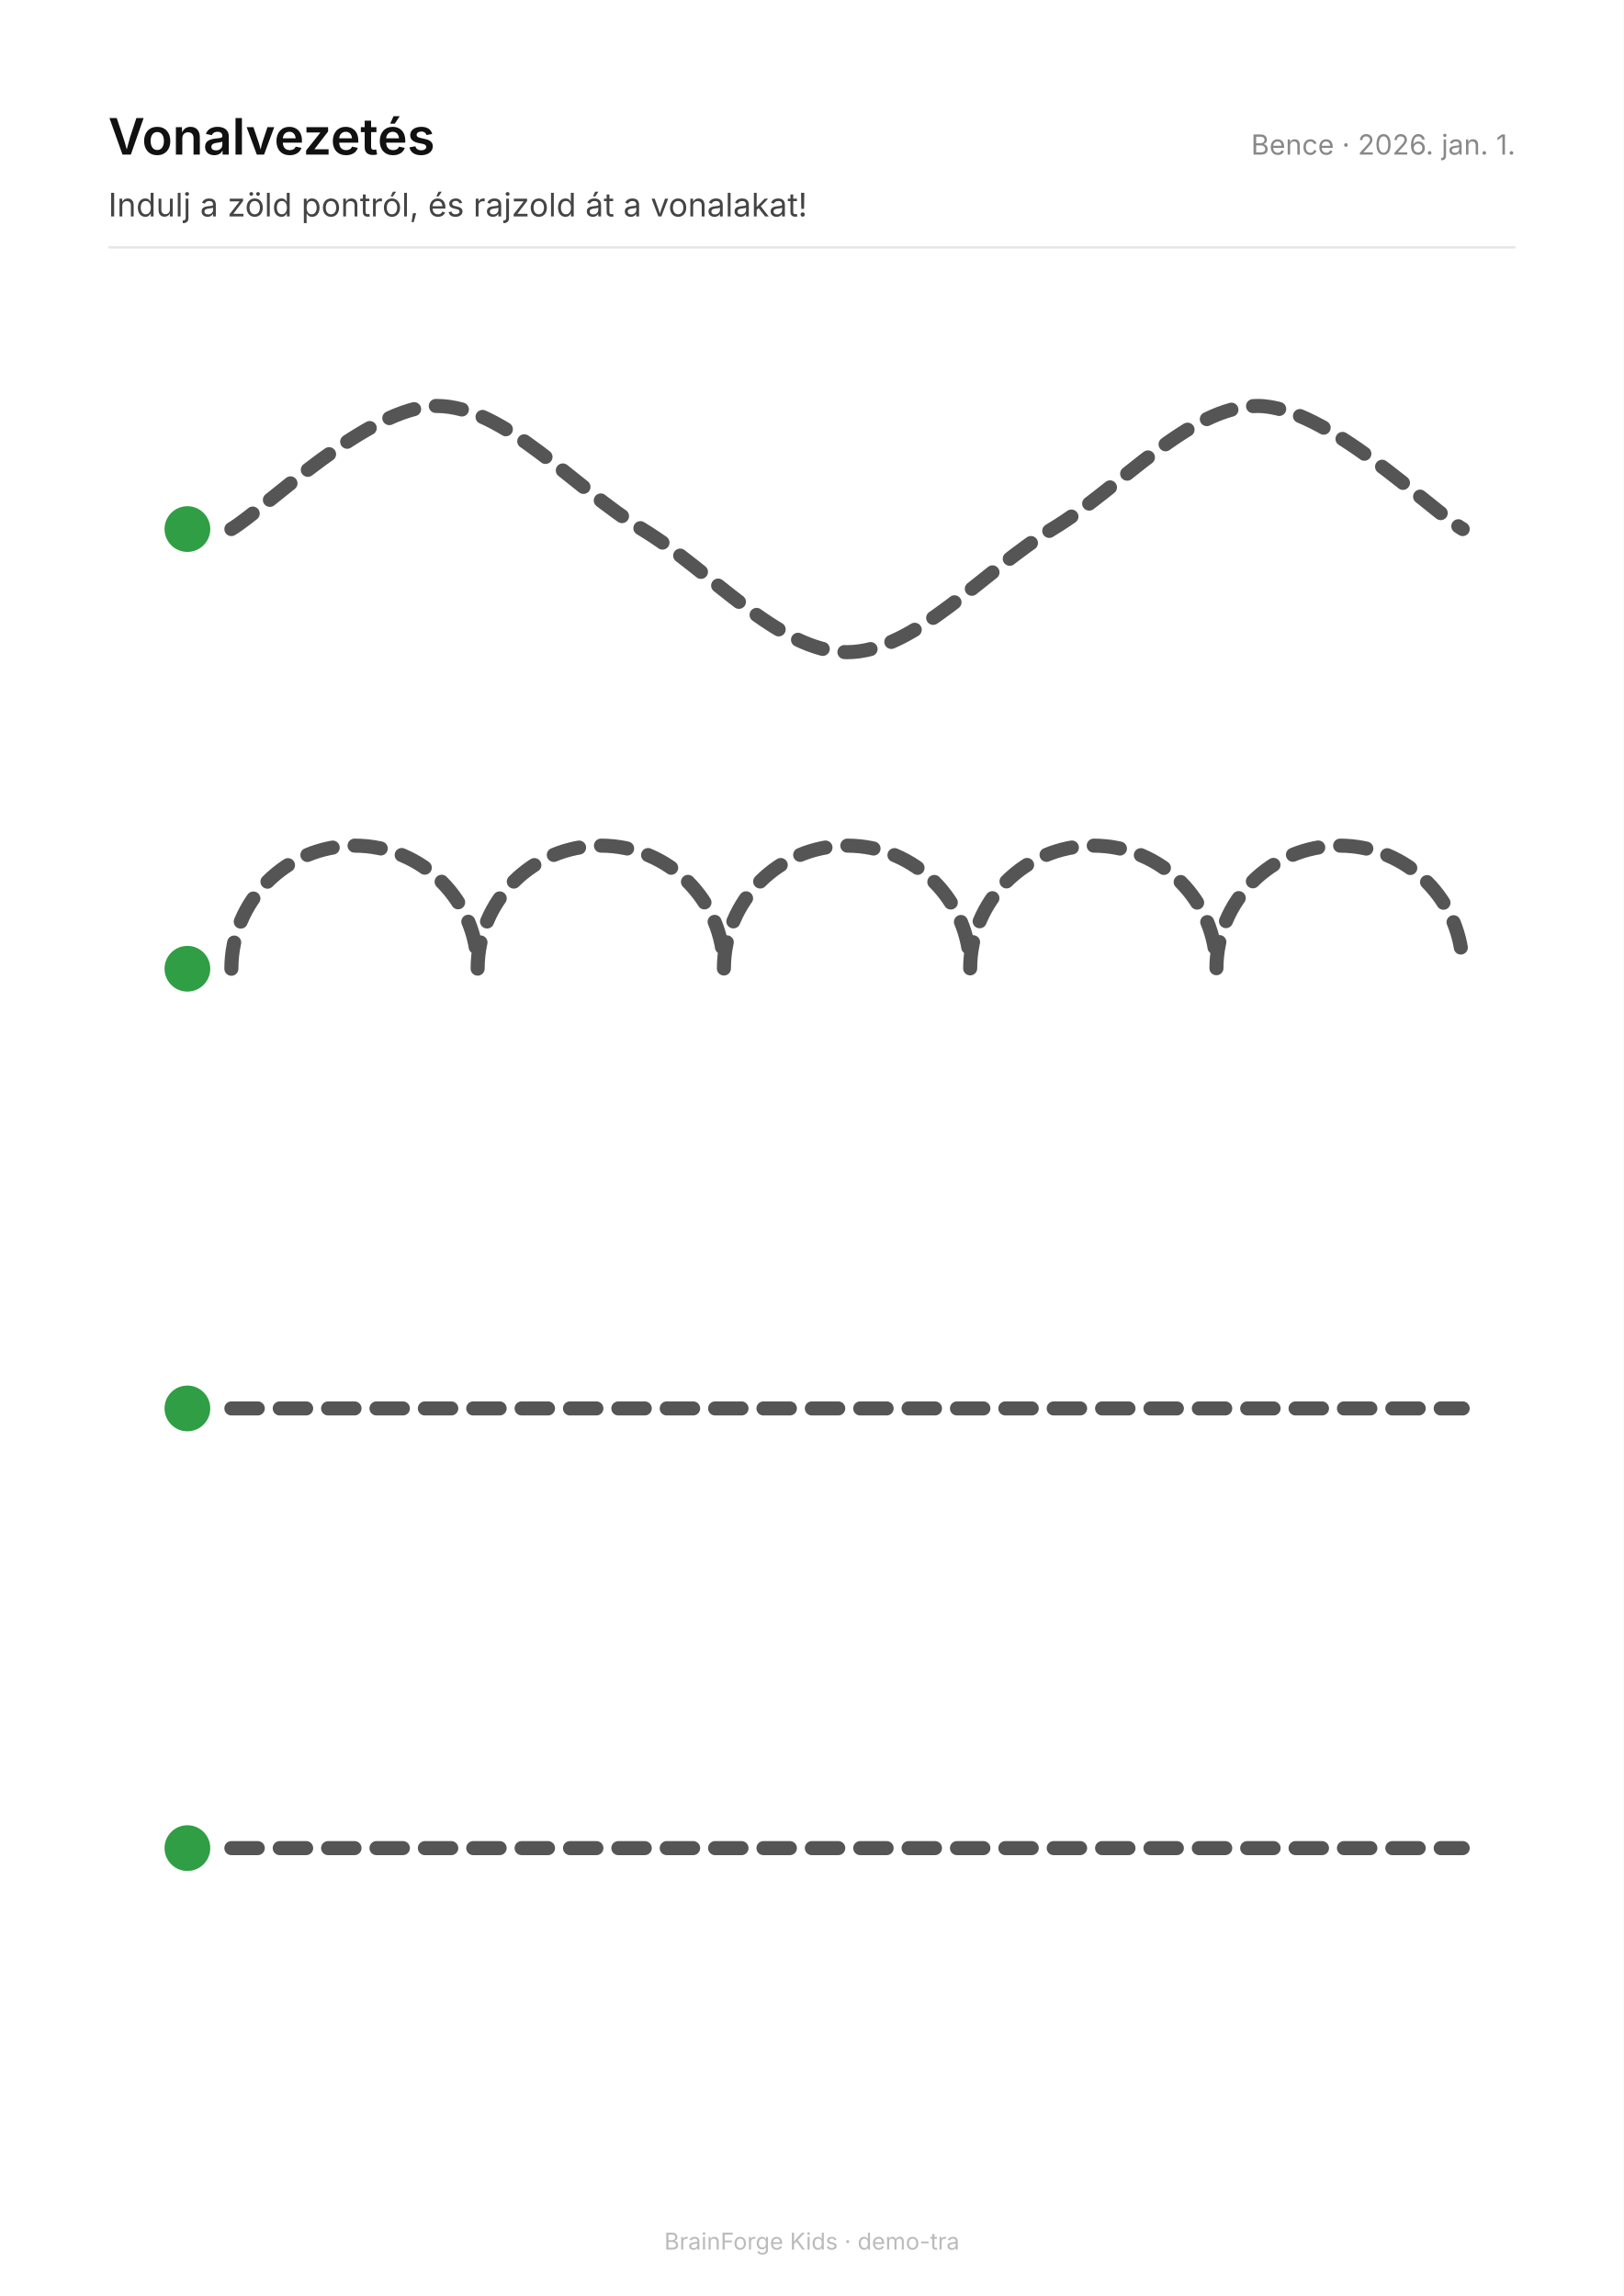
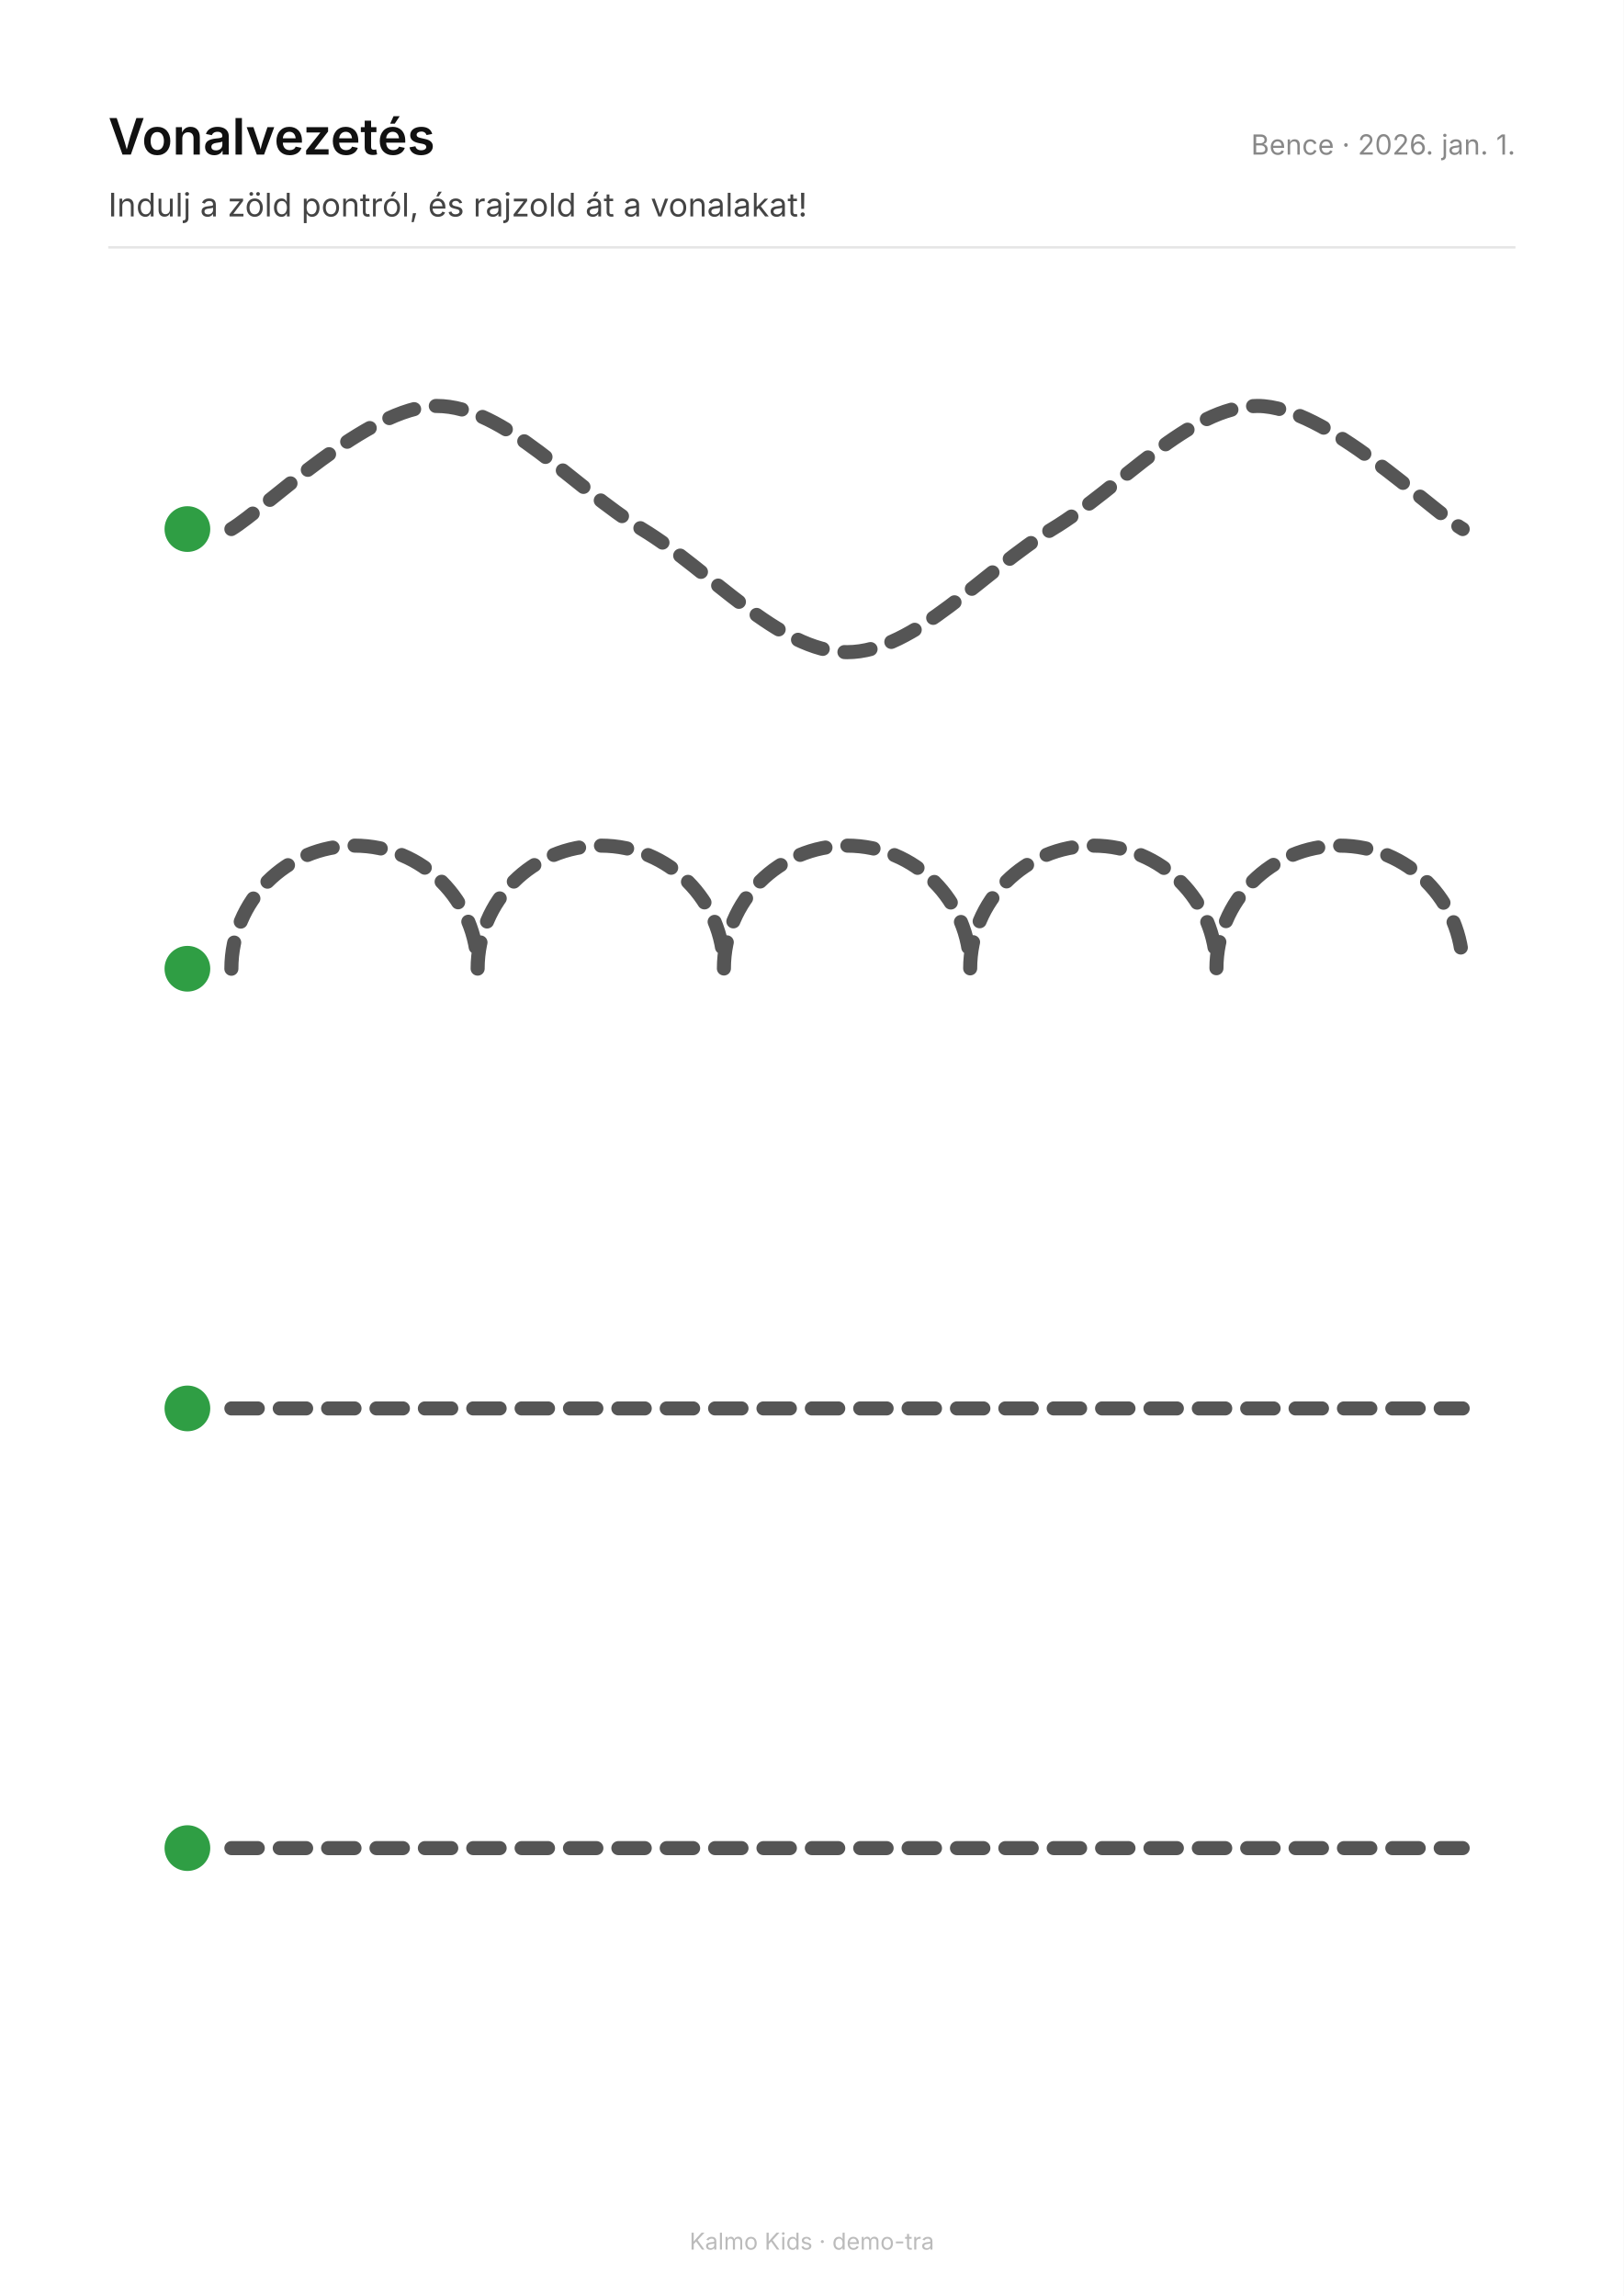
<svg xmlns="http://www.w3.org/2000/svg" width="210mm" height="297mm" viewBox="0 0 210 297" font-family="system-ui, -apple-system, sans-serif">
  <rect width="210" height="297" fill="#fff" />
  <text x="14" y="20" font-size="6.5" font-weight="600" fill="#111">Vonalvezetés</text>
  <text x="196" y="20" font-size="3.6" fill="#888" text-anchor="end">Bence  ·  2026. jan. 1.</text>
  <text x="14" y="28" font-size="4.2" fill="#444">Indulj a zöld pontról, és rajzold át a vonalakat!</text>
  <line x1="14" y1="32" x2="196" y2="32" stroke="#e5e5e5" stroke-width="0.3" />
  <g transform="translate(14.00 40.00) scale(1.1375)">
    <g>
      <path d="M 14 25 C 17.89 22.67, 29.56 11, 37.33 11 C 45.11 11, 52.89 20.33, 60.67 25 C 68.44 29.67, 76.22 39, 84 39 C 91.78 39, 99.56 29.67, 107.33 25 C 115.11 20.33, 122.89 11, 130.67 11 C 138.44 11, 150.11 22.67, 154 25" fill="none" stroke="#555" stroke-width="1.60" stroke-dasharray="3 2.5" stroke-linecap="round" stroke-linejoin="round" />
      <circle cx="9" cy="25" r="2.60" fill="#2f9e44" />
      <path d="M 14 75 A 14 14 0 0 1 42.00 75 A 14 14 0 0 1 70.00 75 A 14 14 0 0 1 98.00 75 A 14 14 0 0 1 126.00 75 A 14 14 0 0 1 154.00 75" fill="none" stroke="#555" stroke-width="1.60" stroke-dasharray="3 2.5" stroke-linecap="round" stroke-linejoin="round" />
      <circle cx="9" cy="75" r="2.60" fill="#2f9e44" />
      <path d="M 14 125 L 154 125" fill="none" stroke="#555" stroke-width="1.60" stroke-dasharray="3 2.5" stroke-linecap="round" stroke-linejoin="round" />
      <circle cx="9" cy="125" r="2.60" fill="#2f9e44" />
      <path d="M 14 175 L 154 175" fill="none" stroke="#555" stroke-width="1.60" stroke-dasharray="3 2.5" stroke-linecap="round" stroke-linejoin="round" />
      <circle cx="9" cy="175" r="2.60" fill="#2f9e44" />
    </g>
  </g>
-   <text x="105" y="291" font-size="3" fill="#bbb" text-anchor="middle">BrainForge Kids · demo-tra</text>
+   <text x="105" y="291" font-size="3" fill="#bbb" text-anchor="middle">Kalmo Kids · demo-tra</text>
</svg>
